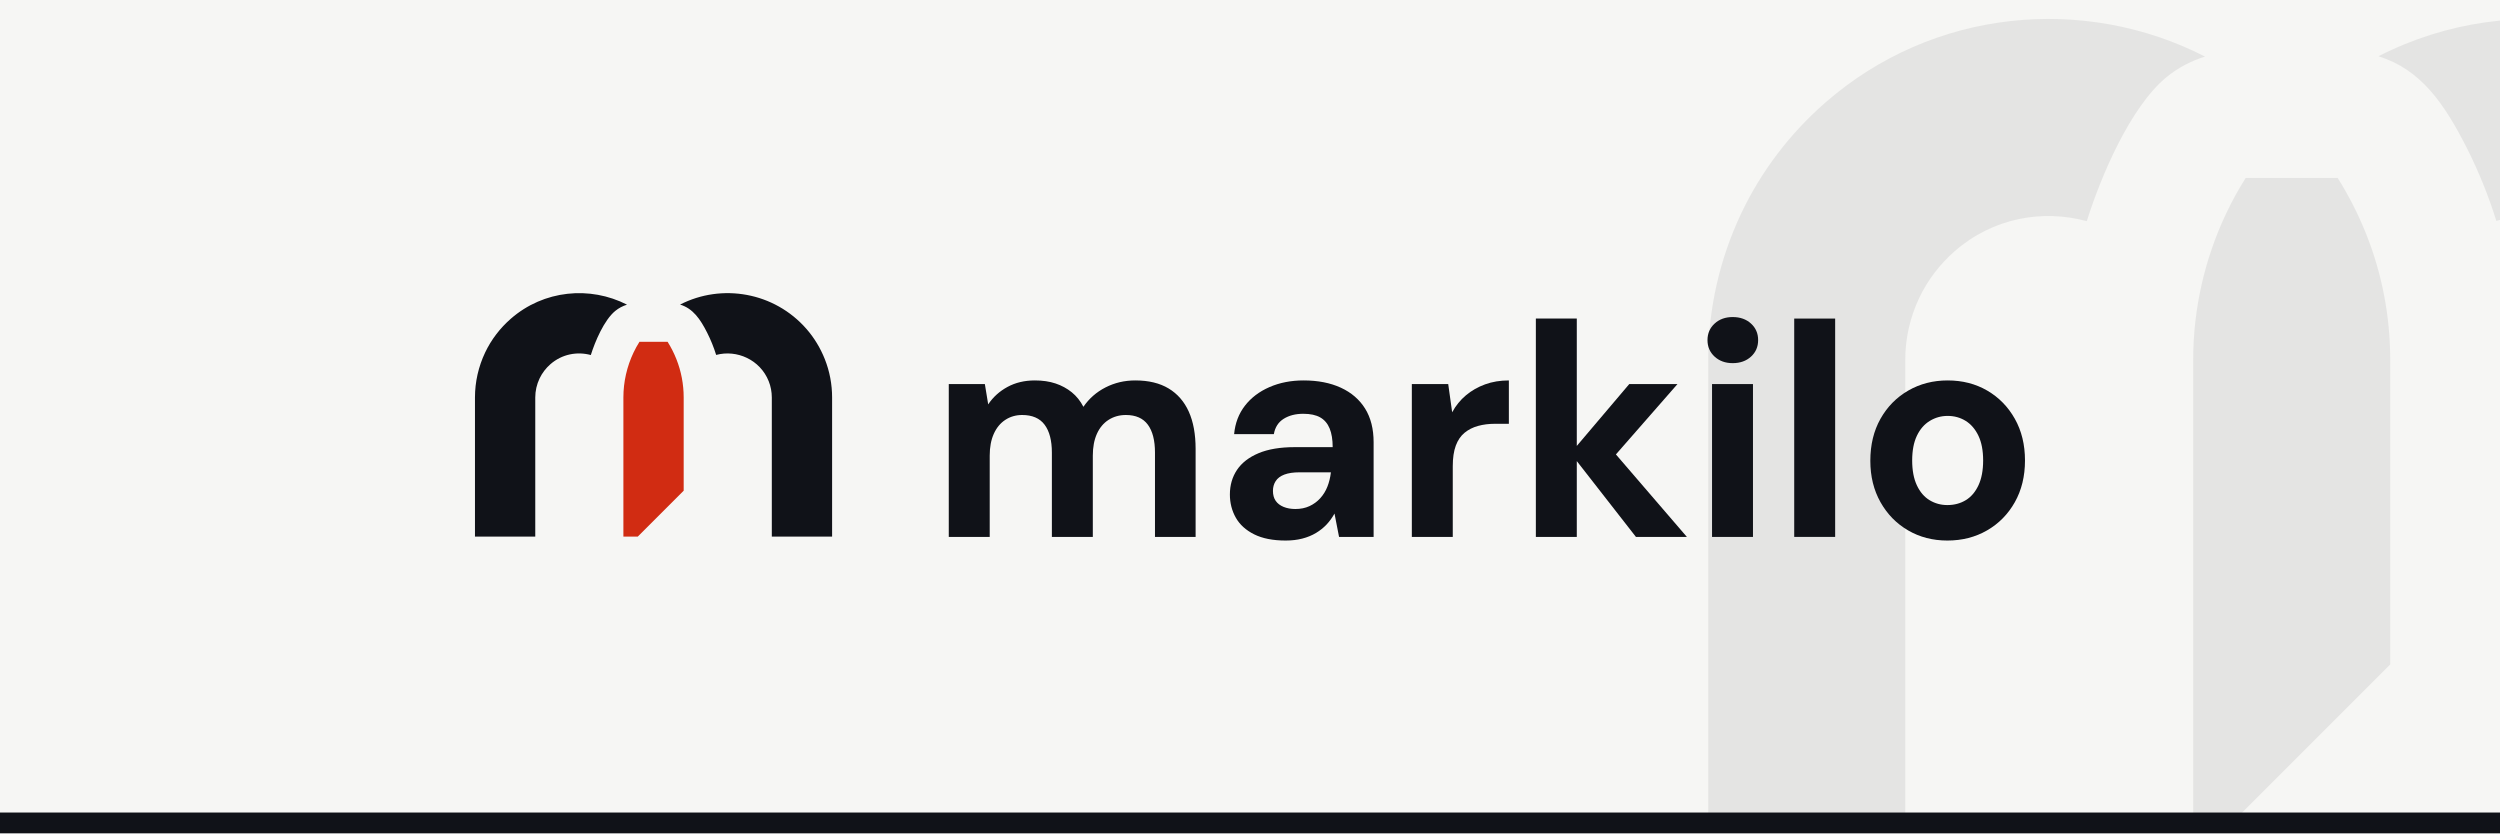
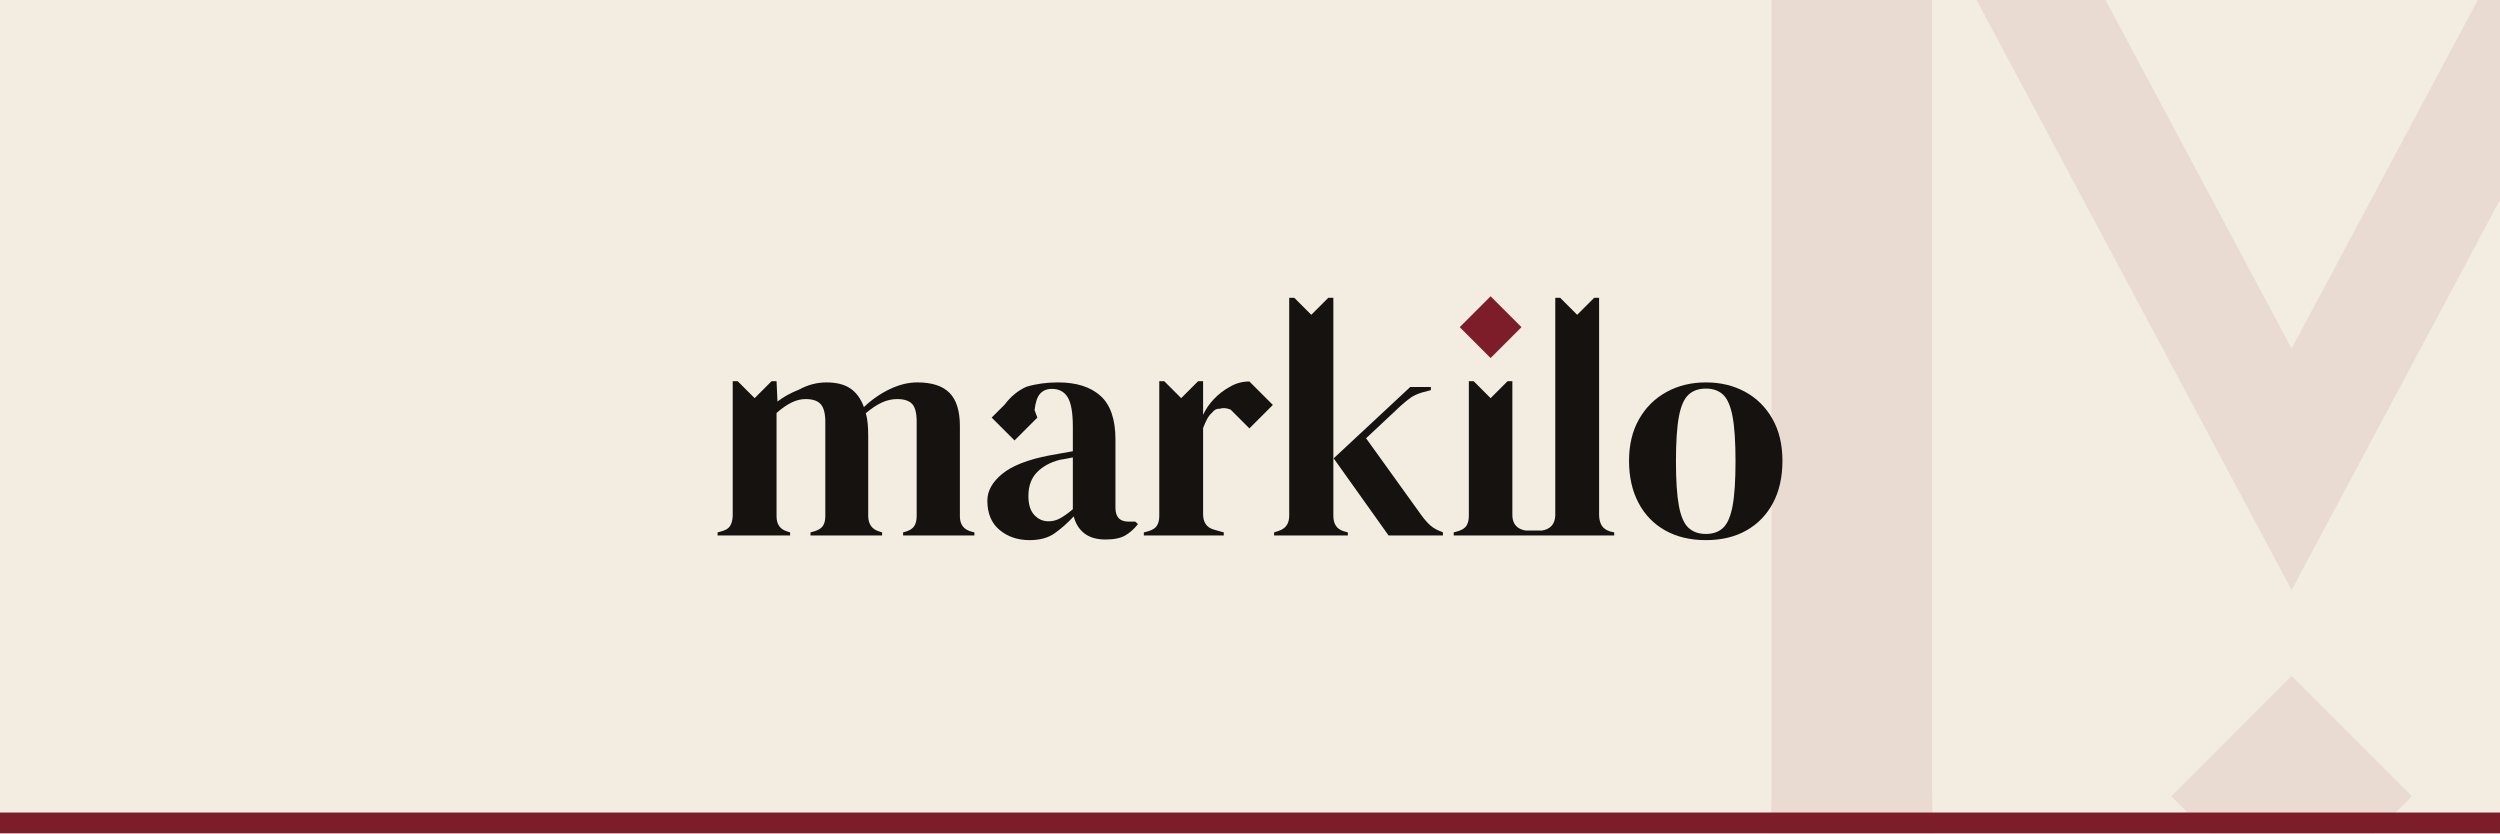
<svg xmlns="http://www.w3.org/2000/svg" width="1500" height="500" viewBox="0 0 1500 500">
  <defs>
    <clipPath id="c">
      <rect width="1500" height="500" />
    </clipPath>
  </defs>
-   <rect width="1500" height="500" fill="#f6f6f4" />
+   <rect width="1500" height="500" fill="#F2ECE1" />
  <g clip-path="url(#c)">
    <g opacity="0.08">
-       <g transform="matrix(0.814 0 0 0.814 958.2558 -166.7442)">
-         <path fill="#101218" fill-rule="evenodd" d="M81.92 805.19V470.06c0-37.43 8.45-74.53 24.52-108.34 14.73-30.95 35.89-58.61 61.69-81.16 79.64-69.63 191.14-79.51 279.98-34-10.21 3.17-19.82 8.13-28.31 15.08-26.99 22.1-48.87 74.26-58.85 106.23-32.56-8.86-69.16-2.53-97.41 22.17-10.89 9.53-19.82 21.21-26.04 34.28-6.79 14.27-10.36 29.93-10.36 45.74v335.13zm559.33-490.94c-16.71-33.09-34.19-58.36-65.3-67.92 100.34-51.52 226.87-29.97 304.29 58.59 18.8 21.5 33.62 46.11 44.19 72.62 11.72 29.37 17.65 60.92 17.65 92.52v335.13H796.86V470.06c0-13.34-2.5-26.66-7.45-39.06-20.77-52.06-76.83-76.69-126.59-63.37a348.4 348.4 0 0 0-21.57-53.38" data-layer="arches" />
-         <path fill="#101218" fill-rule="evenodd" d="M478.09 336.01h67.79c8.27 13.15 15.31 27.06 21.08 41.53 11.72 29.37 17.65 60.92 17.65 92.52V694.6L474.02 805.19h-34.63V470.06c0-37.43 8.44-74.53 24.52-108.34 4.21-8.85 8.96-17.43 14.18-25.71" data-layer="overlap" />
+       <g transform="matrix(0.8333 0 0 0.8333 948.3333 -176.6667)">
+         <path fill="#7E1D2A" fill-rule="evenodd" d="M253.08 151.99h-9.28l-48.49 48.48-48.48-48.48h-9.28v629.24c0 20.94-1.02 49.09-21.15 61.38-7.36 4.5-15.85 7.04-24.24 8.77v12.38h206.31v-12.38c-8.39-1.73-16.88-4.27-24.24-8.77-20.13-12.29-21.15-40.44-21.15-61.38zM512 463 345.92 151.99h-92.84L512 636.82l258.92-484.83v629.24c0 20.94-1.02 49.09-21.15 61.38-7.36 4.5-15.85 7.04-24.24 8.77v12.38h206.31v-12.38c-8.39-1.73-16.88-4.27-24.24-8.77-20.13-12.29-21.15-40.44-21.15-61.38V151.99h-9.28l-48.48 48.48-48.49-48.48H678.08z" data-layer="M" />
+         <path fill="#7E1D2A" fill-rule="evenodd" d="m512 698.71 86.65 86.65L512 872.01l-86.65-86.65z" data-layer="punch" />
      </g>
    </g>
-     <g transform="matrix(1.2736 0 0 1.2736 285 175.6777)">
-       <g transform="matrix(0.1956 0 0 0.1956 -16.0374 -42.6361)">
-         <path fill="#101218" fill-rule="evenodd" d="M81.92 805.19V470.06c0-37.43 8.45-74.53 24.52-108.34 14.73-30.95 35.89-58.61 61.69-81.16 79.64-69.63 191.14-79.51 279.98-34-10.21 3.17-19.82 8.13-28.31 15.08-26.99 22.1-48.87 74.26-58.85 106.23-32.56-8.86-69.16-2.53-97.41 22.17-10.89 9.53-19.82 21.21-26.04 34.28-6.79 14.27-10.36 29.93-10.36 45.74v335.13zm559.33-490.94c-16.71-33.09-34.19-58.36-65.3-67.92 100.34-51.52 226.87-29.97 304.29 58.59 18.8 21.5 33.62 46.11 44.19 72.62 11.72 29.37 17.65 60.92 17.65 92.52v335.13H796.86V470.06c0-13.34-2.5-26.66-7.45-39.06-20.77-52.06-76.83-76.69-126.59-63.37a348.4 348.4 0 0 0-21.57-53.38" data-layer="arches" />
-         <path fill="#d12c12" fill-rule="evenodd" d="M478.09 336.01h67.79c8.27 13.15 15.31 27.06 21.08 41.53 11.72 29.37 17.65 60.92 17.65 92.52V694.6L474.02 805.19h-34.63V470.06c0-37.43 8.44-74.53 24.52-108.34 4.21-8.85 8.96-17.43 14.18-25.71" data-layer="overlap" />
+     <g transform="matrix(1.8519 0 0 1.8519 426.8519 321.2963)">
+       <g fill="#16120f">
+         <path d="M2 0v-1l1.4-.4q1.9-.5 2.65-1.7t.85-3.2V-50h1.6l5.5 5.5 5.5-5.5h1.6l.3 6.6q2.8-2.2 7.05-3.9 4.25-2.3 8.85-2.3 4.8 0 7.7 1.95t4.4 6.05q3.9-3.7 8.45-5.85t8.85-2.15q7.1 0 10.45 3.4t3.35 10.7v29.3q0 3.9 3.6 4.9l1.1.3v1H62.1v-1l1-.3q1.9-.6 2.65-1.8t.75-3.2v-30.6q0-4.2-1.5-5.75t-4.8-1.55q-2.6 0-5.05 1.15T50-39.6q.5 1.6.65 3.5t.15 4v25.9q.1 3.9 3.6 4.9l.9.3v1H32.1v-1l1.4-.4q1.9-.6 2.65-1.75t.75-3.15v-30.5q0-4-1.45-5.7t-4.95-1.7q-2.3 0-4.6 1.15t-4.8 3.35v33.5q0 3.9 3.5 4.9l.9.3v1Z" data-char="m" />
+         <path d="M103.1 1.5q-5.8 0-9.75-3.3t-3.95-9.5q0-4.7 4.8-8.65t15.1-5.95q1.6-.3 3.6-.65t4.2-.75v-7.9q0-6.8-1.65-9.55t-5.15-2.75q-2.4 0-3.8 1.55t-1.8 5.35l.9 2.4-7.4 7.4-7.4-7.4 4.2-4.2q3-4 7.1-5.8 4.7-1.4 10.2-1.4 8.9 0 13.75 4.35t4.85 14.15V-9q0 4.5 4.2 4.5h2.2l.9.8q-1.9 2.4-4.15 3.7t-6.35 1.3q-4.4 0-6.95-2.05T117.4-6.2q-3 3.2-6.15 5.45T103.1 1.5m6.1-6.1q2 0 3.75-.95t4.15-2.95v-16.8l-2 .4q-1 .2-2.3.4-4.6 1.2-7.35 4.05t-2.75 7.65q0 4.1 1.9 6.15t4.6 2.05" data-char="a" />
+         <path d="M140.1 0v-1l1.5-.4q2-.6 2.75-1.8t.75-3.1V-50h1.6l5.5 5.5 5.5-5.5h1.6v10.9q1.3-2.8 3.55-5.15t5-3.85q2.95-1.8 6.45-1.8l7.6 7.6-7.6 7.6-6.1-6.1q-2-.8-3.6-.25-1.3-.15-2.4 1.25-1 .9-1.65 2.15t-1.25 2.85v27.9q0 4 3.5 5l3.2.9v1Z" data-char="r" />
+         <path d="M182.3 0v-1l1.5-.5q3.4-1.1 3.4-4.9V-77h1.65l5.5 5.5 5.5-5.5h1.65v70.6q0 4 3.3 5l1.4.4v1Zm37.1 0-17.8-25 24.8-23.1h6.7v1l-3 .8q-2.2.7-3.55 1.65T223.3-42l-11.2 10.5L230-6.6q1.6 2.2 3 3.4t3.6 2l.4.2v1Z" data-char="k" />
+         <path d="M240.5 0v-1l1.4-.4q2-.6 2.75-1.8t.75-3.2V-50h1.55l5.5 5.5 5.5-5.5h1.55v43.7q.2 4 4.3 4.7h5.3q4.1-.7 4.3-4.8V-77h1.6l5.5 5.5L286-77h1.6v70.6q.1 2 .9 3.25t2.7 1.85l1.3.3v1Z" data-char="il" />
+         <path d="M322.2 1.5q-7.6 0-13.2-3.15t-8.65-8.95-3.05-13.6 3.25-13.5 8.9-8.8 12.75-3.1 12.7 3.05 8.85 8.75T347-24.2t-3.05 13.65-8.6 8.9T322.2 1.5m0-2q3.5 0 5.6-2t3.05-7.1.95-14.4q0-9.4-.95-14.5t-3.05-7.1-5.6-2-5.65 2-3.1 7.1-.95 14.5q0 9.3.95 14.4t3.1 7.1 5.65 2" data-char="o" />
      </g>
-       <g transform="matrix(1.4286 0 0 1.4286 213.7687 115)">
-         <g fill="#101218">
-           <path d="M6.6 0v-50.4h11.9l1.1 6.7q2.4-3.6 6.35-5.75T35-51.6q3.8 0 6.8 1t5.35 2.9T51-42.9q2.8-4.1 7.3-6.4t9.8-2.3q6.6 0 11 2.65t6.65 7.65T88-29V0H74.6v-27.8q0-6-2.35-9.2T65-40.2q-3.2 0-5.7 1.6T55.45-34t-1.35 7.2V0H40.6v-27.8q0-6-2.4-9.2t-7.4-3.2q-3.1 0-5.55 1.6t-3.8 4.6-1.35 7.2V0Z" data-char="m" />
-           <path d="M117.7 1.2q-6.3 0-10.4-2.05t-6.05-5.5T99.3-14q0-4.6 2.35-8.1t7.1-5.5 11.95-2h12.5q0-3.7-1-6.15t-3.1-3.65-5.6-1.2q-3.8 0-6.45 1.65t-3.25 5.05h-13.1q.5-5.4 3.55-9.35t8.1-6.15 11.25-2.2q7.1 0 12.3 2.4t8 6.9 2.8 11.1V0h-11.4l-1.5-7.7q-1.1 2-2.6 3.6t-3.5 2.8-4.5 1.85-5.5.65m3.2-10.4q2.6 0 4.65-.95t3.55-2.6 2.35-3.8 1.15-4.65v-.1h-10.3q-3.1 0-5.05.75t-2.85 2.15-.9 3.2q0 2 .9 3.3t2.6 2 3.9.7" data-char="a" />
-           <path d="M159.3 0v-50.4h12l1.3 9.3q1.8-3.3 4.55-5.6t6.3-3.6 7.85-1.3v14.3h-4.6q-3 0-5.55.7t-4.45 2.25-2.9 4.25-1 6.8V0Z" data-char="r" />
-           <path d="m233.2 0-19.5-25V0h-13.5v-72h13.5v42L231-50.4h15.9l-20.3 23.2L250 0Z" data-char="k" />
-           <path d="M258.3 0v-50.4h13.5V0Zm6.8-57.3q-3.6 0-5.95-2.15t-2.35-5.45 2.35-5.45 5.95-2.15q3.7 0 6.05 2.15t2.35 5.45-2.35 5.45-6.05 2.15" data-char="i" />
-           <path d="M285.4 0v-72h13.5V0Z" data-char="l" />
-           <path d="M335.9 1.2q-7.2 0-12.95-3.35t-9.1-9.3-3.35-13.65q0-7.9 3.35-13.85t9.15-9.3 13-3.35q7.3 0 13.05 3.35t9.1 9.3 3.35 13.75-3.35 13.75-9.15 9.3-13.1 3.35m0-11.7q3.4 0 6.05-1.6t4.2-4.9 1.55-8.2-1.55-8.15-4.2-4.9T336-39.9q-3.2 0-5.9 1.65t-4.25 4.9-1.55 8.15 1.55 8.2 4.2 4.9 5.85 1.6" data-char="o" />
-         </g>
-       </g>
+       <path fill="#7e1d2a" d="m252.45-77.5 10 10-10 10-10-10Z" data-char="i-dot" />
    </g>
-     <rect x="0" y="487.5" width="1500" height="12.5" fill="#101218" />
+     <rect x="0" y="487.5" width="1500" height="12.5" fill="#7E1D2A" />
  </g>
</svg>
